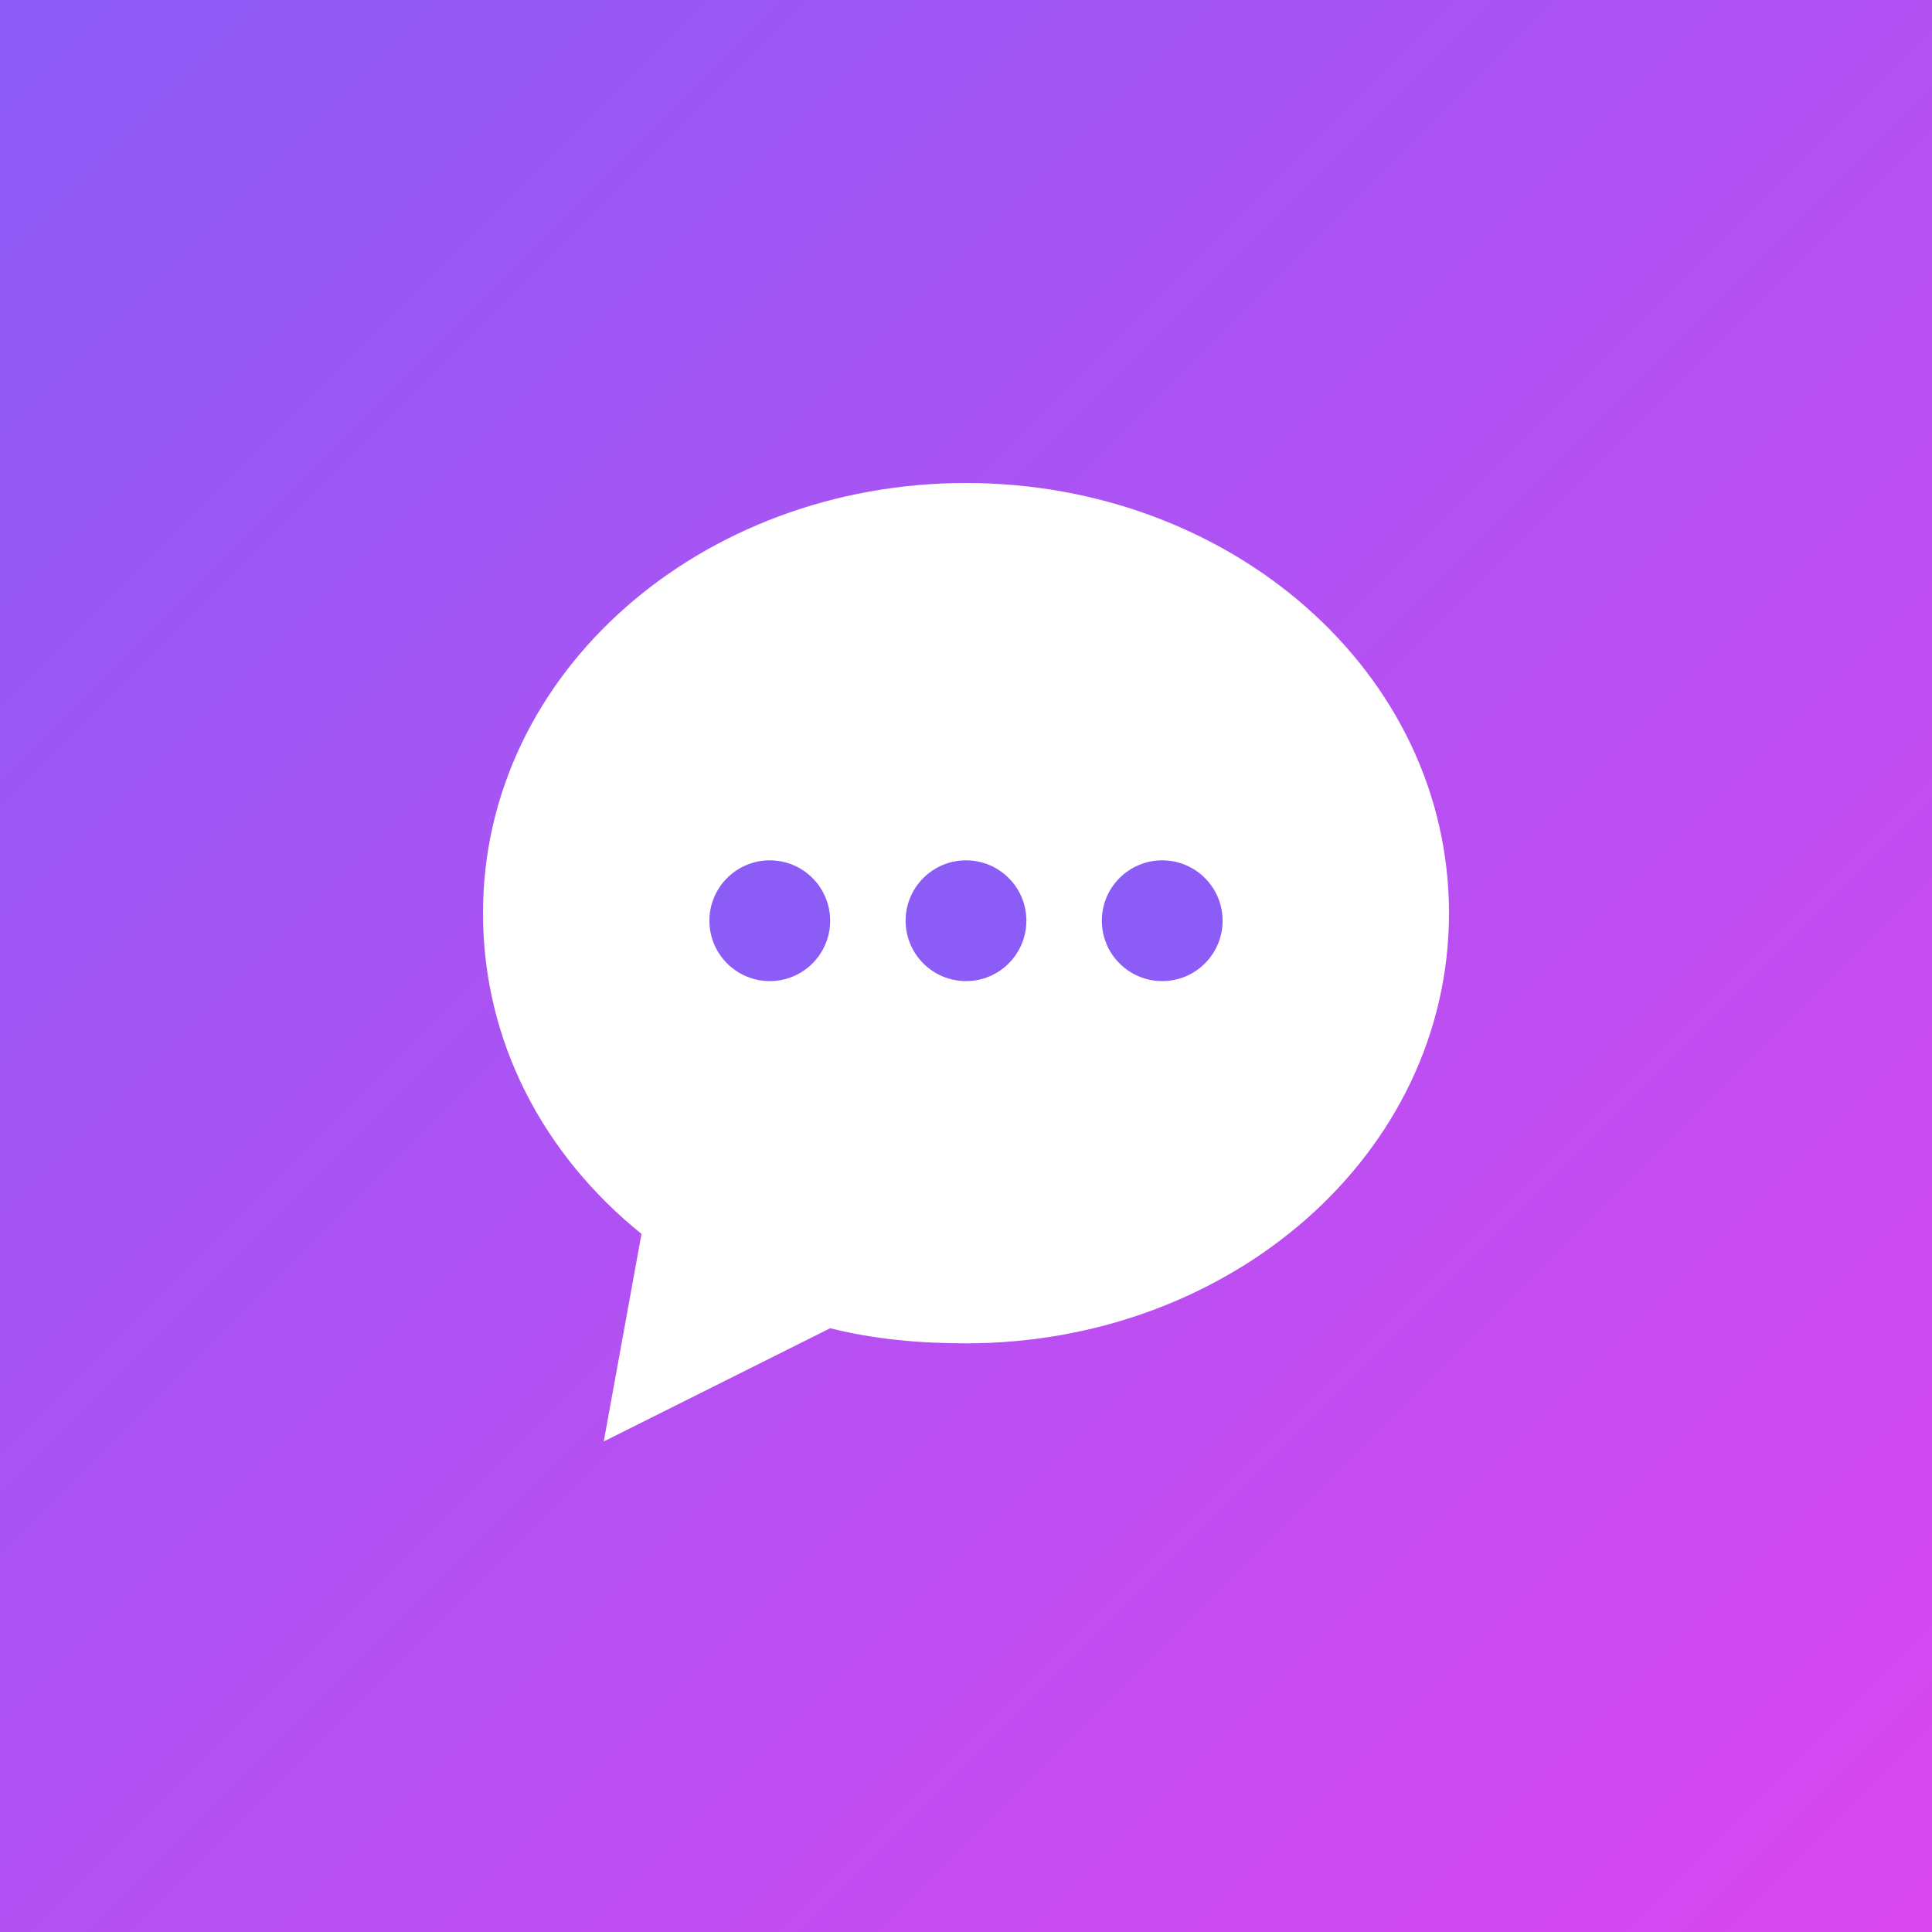
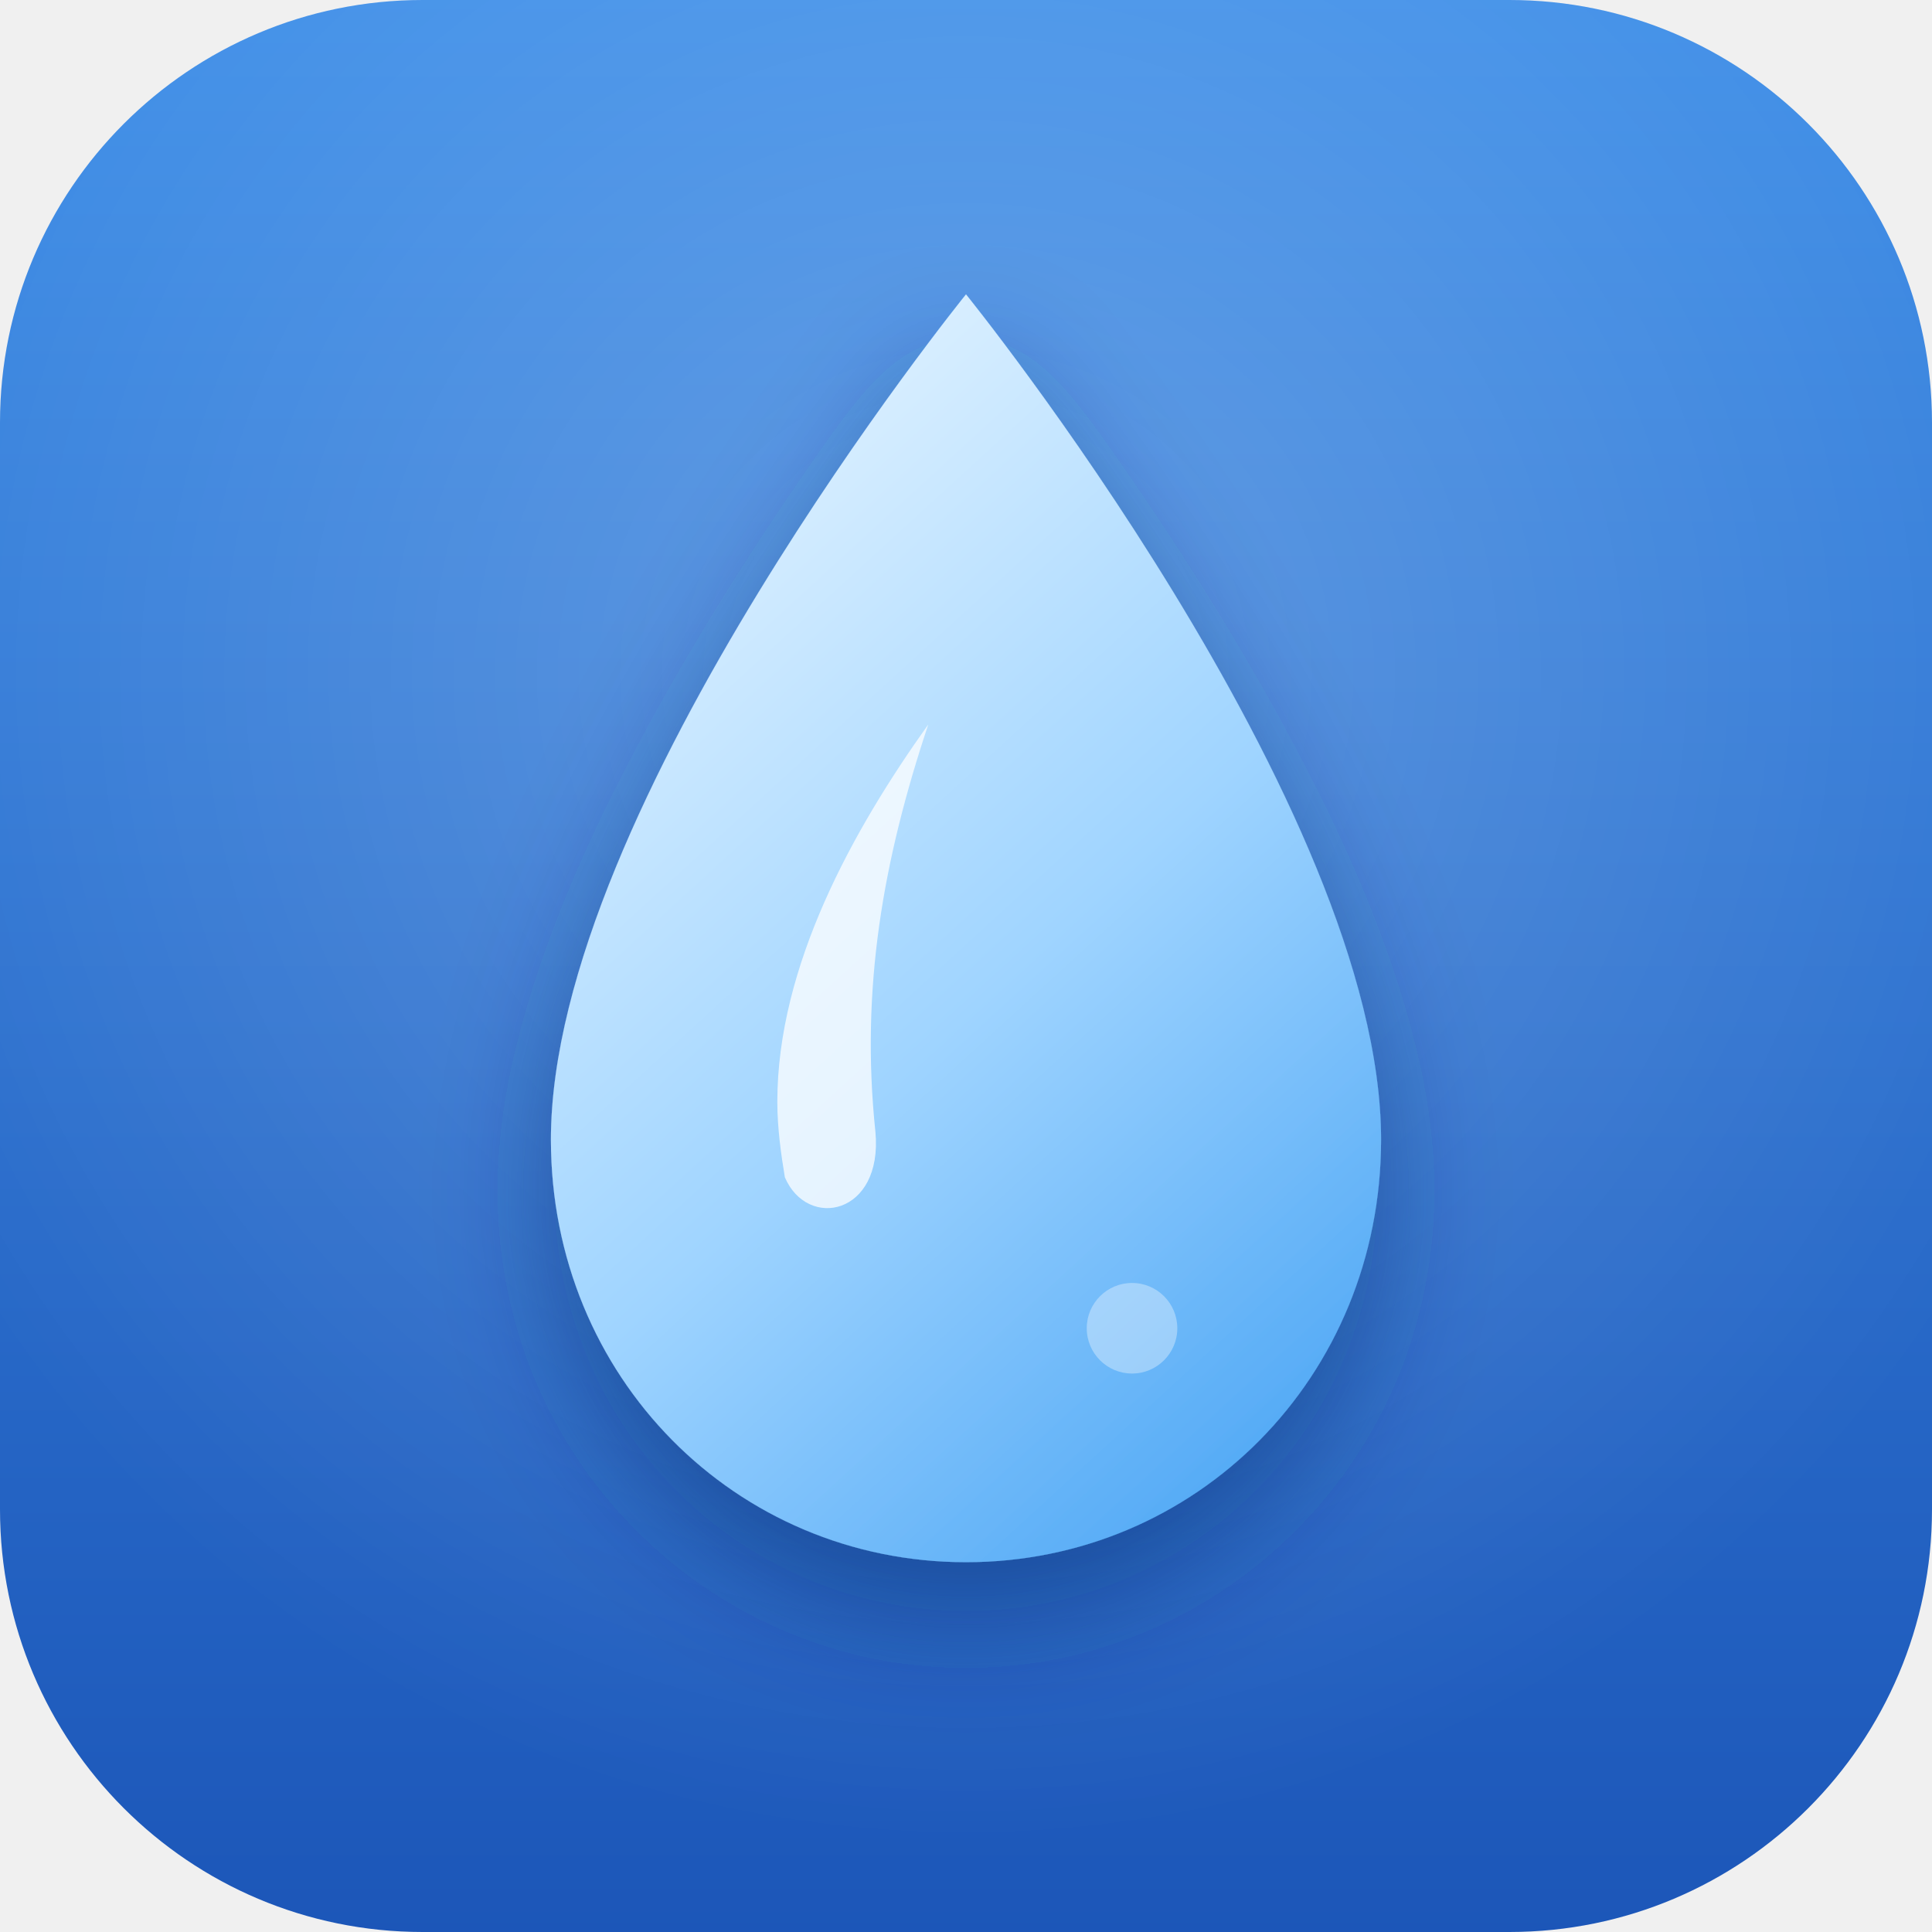
<svg xmlns="http://www.w3.org/2000/svg" viewBox="0 0 512 512">
  <defs>
-     <linearGradient id="g" x1="0" y1="0" x2="1" y2="1">
-       <stop offset="0" stop-color="#8b5cf6" />
-       <stop offset="1" stop-color="#d946ef" />
+     <linearGradient id="sky" x1="0" y1="0" x2="0" y2="1">
+       <stop offset="0" stop-color="#3f8fe8" />
+       <stop offset="1" stop-color="#1c56b8" />
    </linearGradient>
+     <linearGradient id="drop" x1="0.2" y1="0" x2="0.8" y2="1">
+       <stop offset="0" stop-color="#e9f6ff" />
+       <stop offset="0.55" stop-color="#9fd4ff" />
+       <stop offset="1" stop-color="#4ea7f5" />
+     </linearGradient>
+     <radialGradient id="glow" cx="0.5" cy="0.35" r="0.6">
+       <stop offset="0" stop-color="#ffffff" stop-opacity="0.22" />
+       <stop offset="1" stop-color="#ffffff" stop-opacity="0" />
+     </radialGradient>
+     <filter id="sh" x="-30%" y="-30%" width="160%" height="160%">
+       <feDropShadow dx="0" dy="14" stdDeviation="16" flood-color="#0b2f6e" flood-opacity="0.45" />
+     </filter>
  </defs>
-   <rect width="512" height="512" fill="url(#g)" />
-   <path d="M256 128c-70 0-128 50-128 114 0 34 16 64 42 85l-10 55 60-30c12 3 24 4 36 4 70 0 128-50 128-114S326 128 256 128z" fill="#fff" />
-   <circle cx="204" cy="244" r="16" fill="#8b5cf6" />
-   <circle cx="256" cy="244" r="16" fill="#8b5cf6" />
-   <circle cx="308" cy="244" r="16" fill="#8b5cf6" />
+   <rect width="512" height="512" rx="112" fill="url(#sky)" />
+   <rect width="512" height="512" rx="112" fill="url(#glow)" />
+   <path filter="url(#sh)" fill="url(#drop)" d="M256 78 C 256 78 146 214 146 302 C 146 365 195 414 256 414 C 317 414 366 365 366 302 C 366 214 256 78 256 78 Z" />
+   <path fill="#ffffff" opacity="0.75" d="M206 292 C 206 256 226 220 246 192 C 234 228 228 262 232 300 C 234 322 214 326 208 312 C 207 306 206 299 206 292 Z" />
+   <circle cx="300" cy="352" r="12" fill="#ffffff" opacity="0.35" />
</svg>
